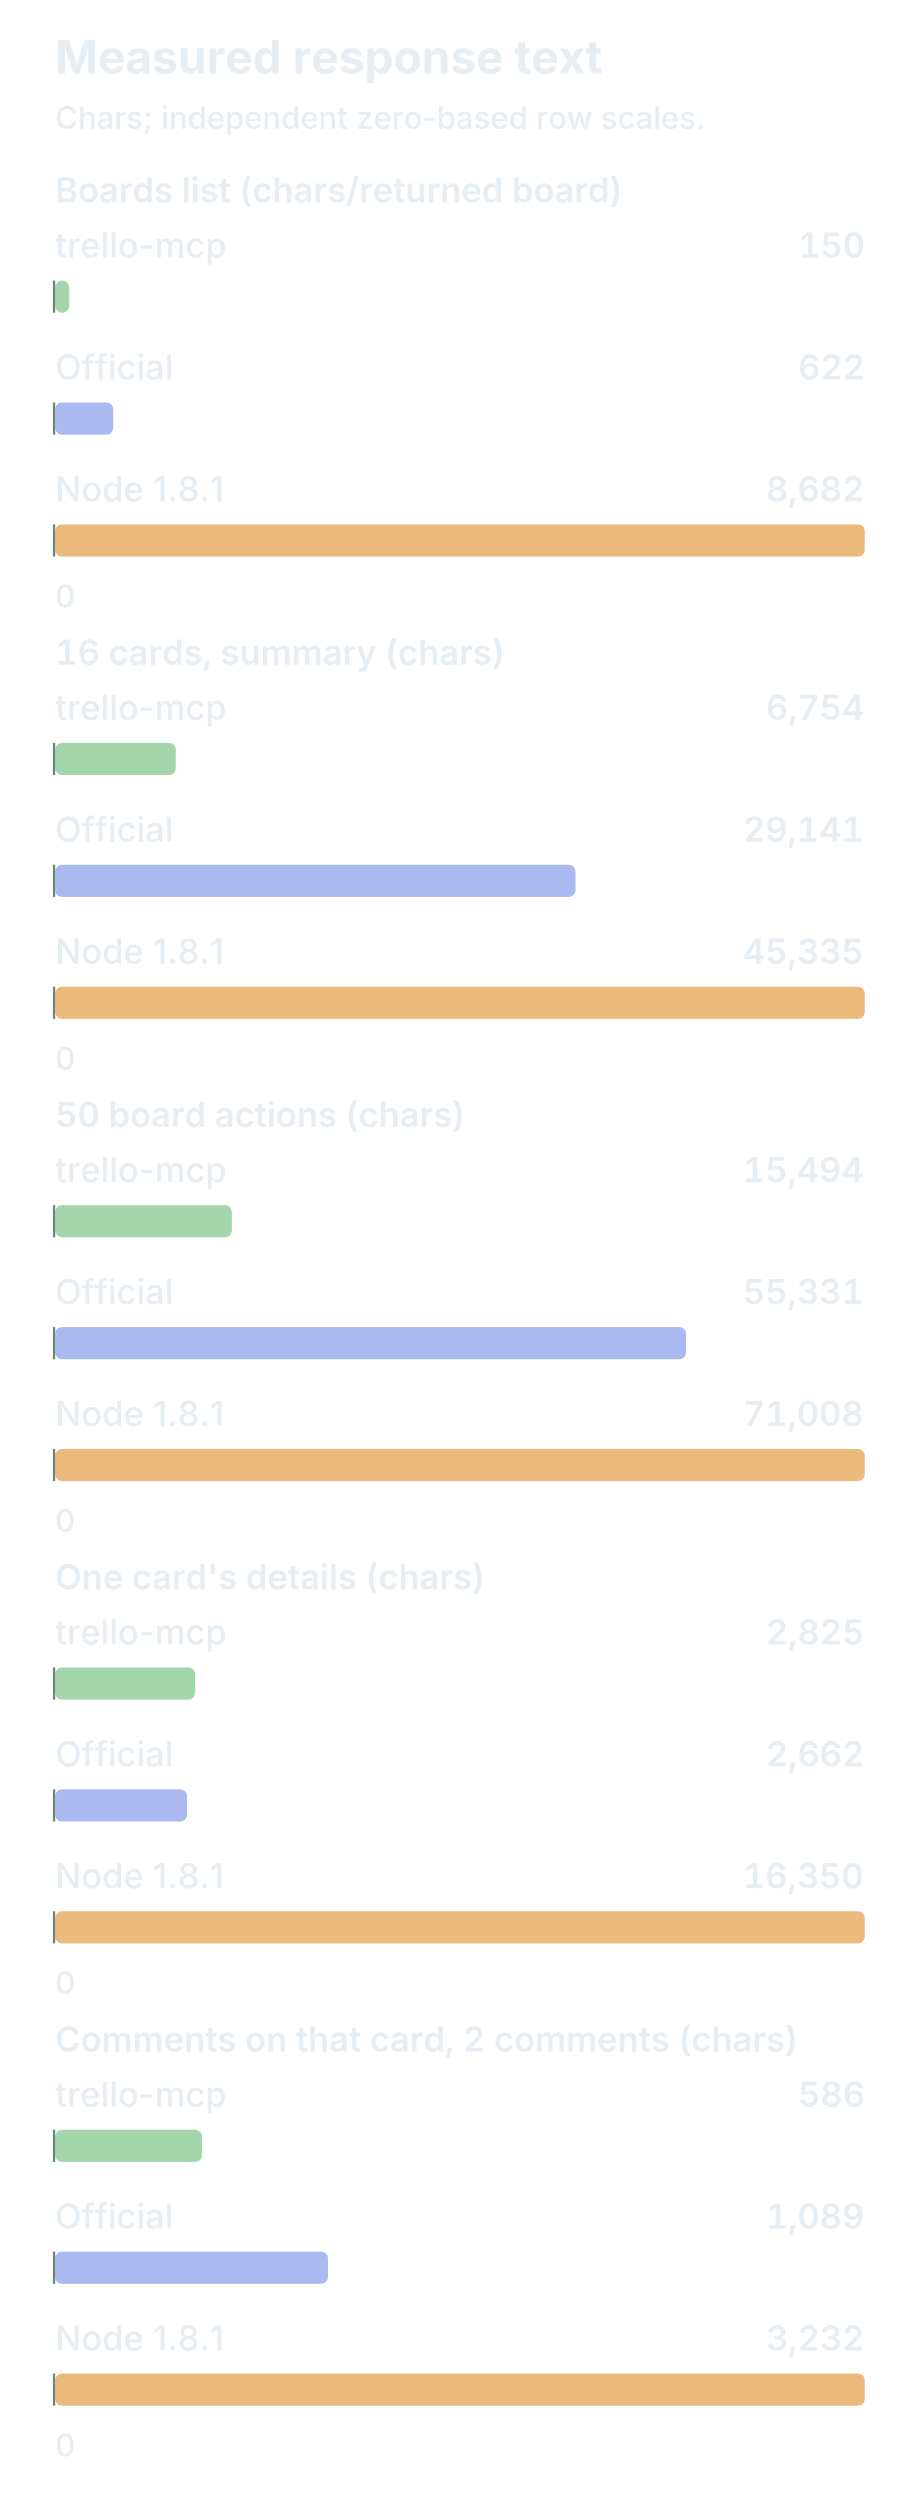
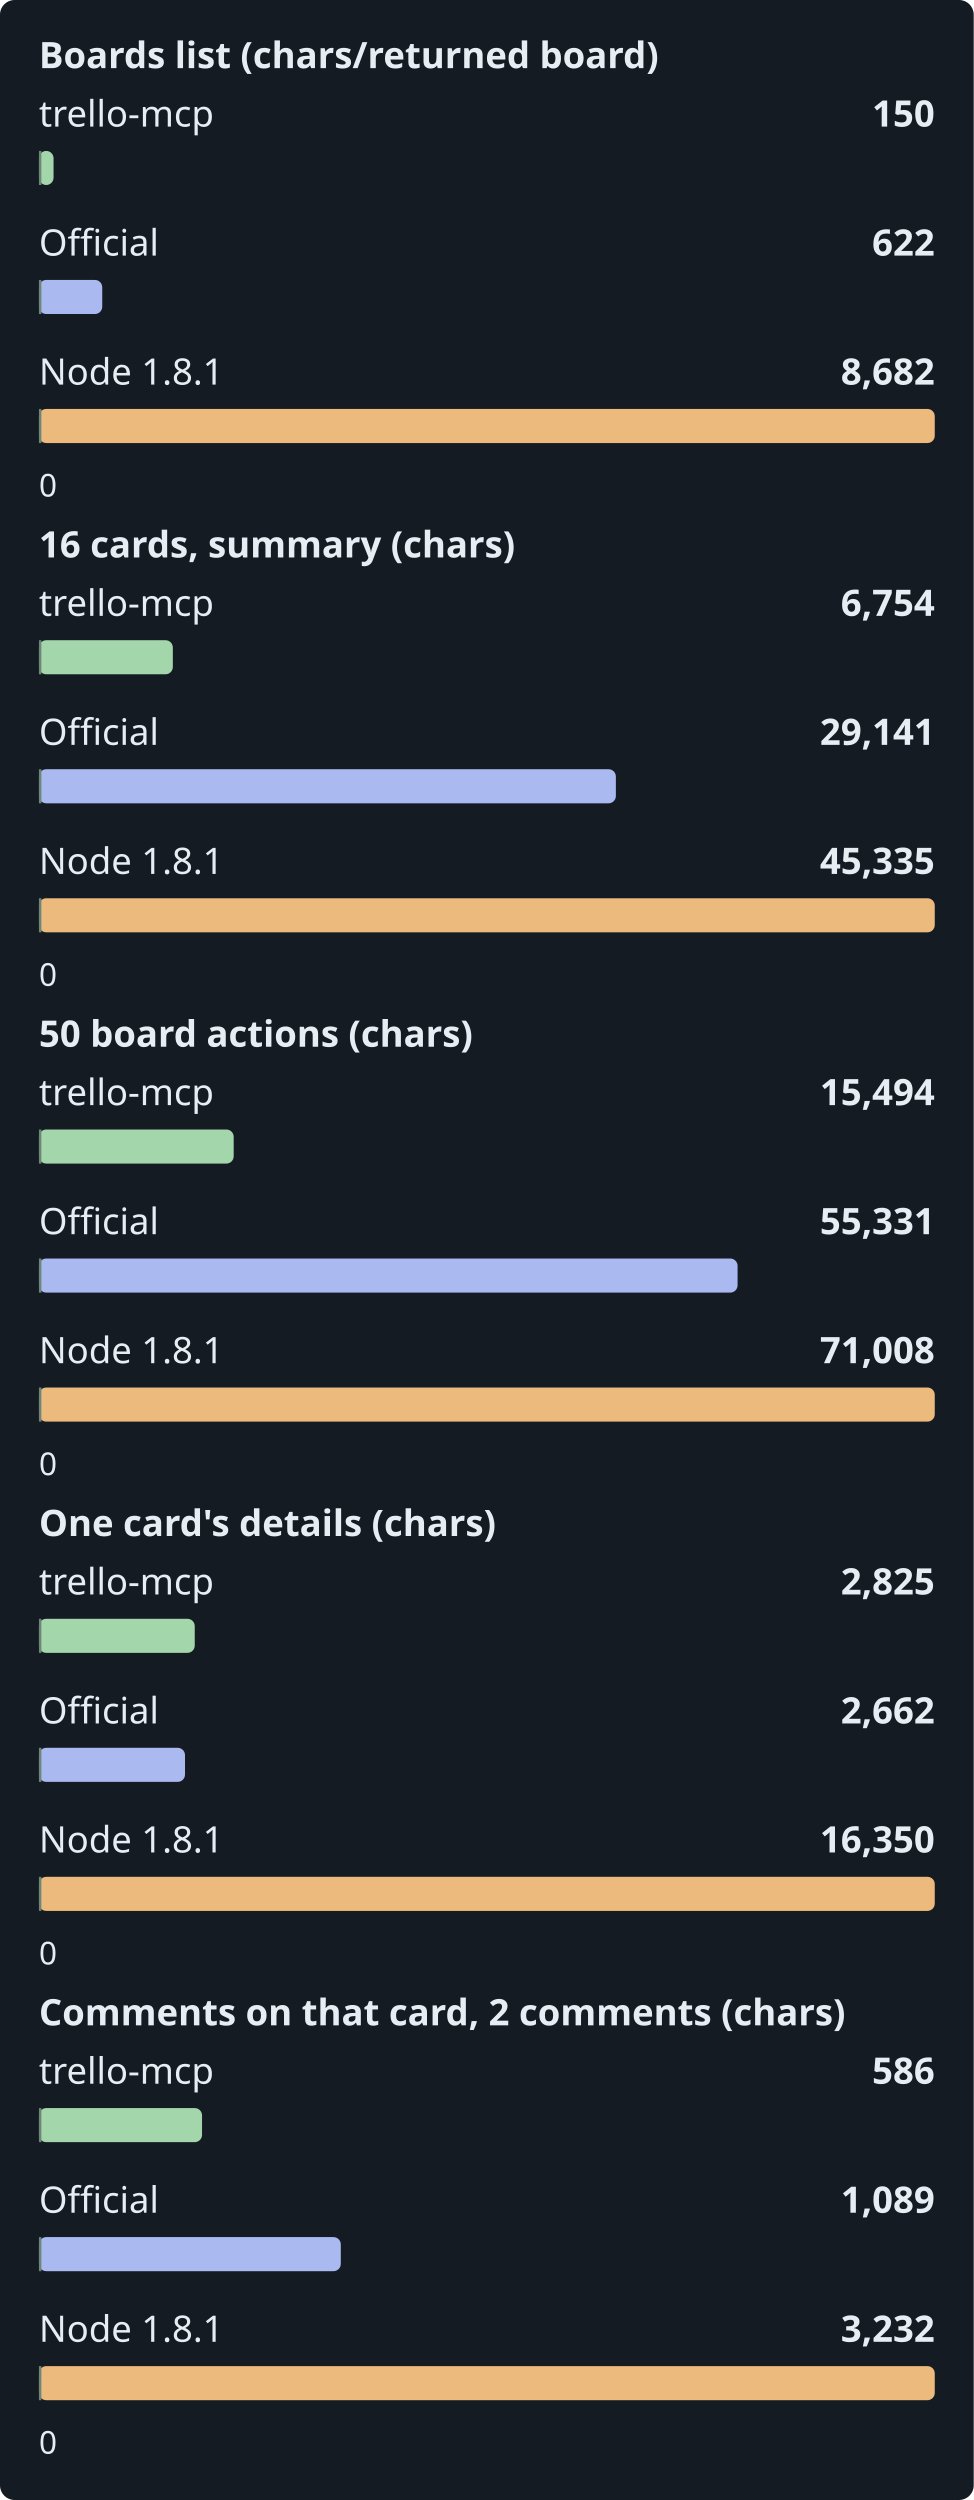
- <svg xmlns="http://www.w3.org/2000/svg" width="400" height="1087" viewBox="0 0 400 1087" role="img" aria-labelledby="title desc">
-   <style>.text,.title,.sub,.group{fill:currentColor}.axis{fill:none;stroke-width:1}svg{color:#e6edf3}.s0{fill:#a4d6ab}.s1{fill:#aab9ef}.s2{fill:#edba7d}.axis{stroke:#6c8778}</style>
-   <defs>
-     <path id="m2d" d="M805 724V533H143V724Z" />
-     <path id="m2e" d="M311-15q-62 0-105 42.5T163 132t43 105 105 43 104.5-43T458 132 415.5 27.5 311 -15Z" />
-     <path id="m30" d="M661-20Q401-20 257 180T113 744q0 362 144.5 564T661 1510t403.5-202T1209 744q0-363-143.5-563.5T661 -20Zm0 195q155 0 238.5 149T983 744q0 272-83.5 422T661 1316 422 1165.5 338 744t84-420T661 175Z" />
-     <path id="m31" d="M685 1490V0H459V1283H449L95 1025v229l326 236Z" />
-     <path id="m38" d="M644-20Q487-20 367.5 34t-187 148T113 397q0 94 39 174T259.5 704.5 414 773v8Q301 808 234 900.5T167 1113q0 114 61.5 203.5T398 1458t246 52q137 0 244.5-52t170-141.5T1121 1113q0-120-68-212.5T876 781v-8q83-15 151.5-68.5t109-133.5T1177 397q0-121-68.5-215T920 34 644 -20Zm0 185q137 0 218.5 68T944 412q0 115-85.5 189.5T644 676q-131 0-216-74T343 412q0-111 81-179t220-68Zm0 692q110 0 182.5 65T899 1092t-71 168-184 63q-115 0-185-63t-70-168 71-170 184-65Z" />
-     <path id="m3b" d="M125-371l88 585H450L285-371ZM336 772q-62 0-105 42.5T188 919t43 105 105 43 104.5-43T483 919 440.5 814.5 336 772Z" />
-     <path id="m43" d="M784-20Q590-20 438.5 72T200 335 113 744q0 239 87.5 410.5t239 263.5T784 1510q157 0 287-59.5t216-172T1398 1008H1169q-28 142-135.5 218T786 1302q-128 0-229-64.5t-159.5-189T339 744q0-181 58.5-305T557 251.5 786 188q140 0 247.5 76.5T1169 483h230q-23-148-106.5-261t-214-177.5T784 -20Z" />
-     <path id="m4e" d="M165 0V1490H428L989 603q35-56 82-139.5T1168 273q-8 108-11.5 206.5T1153 642v848h231V0H1120L617 793q-37 59-70.5 117T473 1040.5 379 1213q7-140 12-250t5-168V0Z" />
-     <path id="m4f" d="M786-20Q593-20 440.5 72t-240 263T113 744q0 239 87.5 410.5t240 263.5T786 1510t344.5-92 239-263.5T1457 744q0-238-87.5-409.5t-239-263T786 -20Zm0 208q127 0 227.5 64t159 188T1231 744q0 181-58.5 305.5t-159 188.5T786 1302q-128 0-229-64T397.5 1049.5 339 744q0-180 58.5-304T557 252t229-64Z" />
-     <path id="m61" d="M461-25Q354-25 268.5 14.5T133 130 83 316q0 95 37 156.5t99 97T357.5 623 513 650q148 17 215 29.5T795 751v6q0 93-54.5 144.5T581 953q-110 0-173-48T322 800L115 854q38 100 109 161t162.5 89T578 1132q67 0 143-16t143-57.5T973 940t42-198V0H802V153H791Q758 87 677.5 31T461 -25Zm49 177q89 0 153 35.5T761.5 280 796 403V546q-16-16-68.5-27.5T617 499t-92-12q-93-13-159.5-50.5T299 313q0-80 59.5-120.5T510 152Z" />
-     <path id="m62" d="M703-22Q601-22 537 12.5T436.5 93 380 175H362V0H148V1490H368V936h12q19 34 54.5 80.5t99.5 81T703 1132q134 0 239.5-68T1109 867t61-311q0-180-60-310T944.5 47 703 -22ZM654 165q96 0 160.5 52T912 358t33 200q0 110-32.5 197.5T815.5 894 654 945q-142 0-216-106.5T364 558q0-175 75-284T654 165Z" />
-     <path id="m63" d="M618-23Q460-23 343 49T161 250.5 96 553q0 174 65 304.5T343 1060t275 72q174 0 300.5-87.5T1086 802L877 752q-23 87-89.5 140.5T619 946q-101 0-167.5-53t-99-142.5T320 553q0-107 32.5-195.5t99-141.5T619 163q104 0 172 55.5T881 365l208-50Q1048 157 921 67T618 -23Z" />
-     <path id="m64" d="M564-22Q428-22 322.5 47t-166 199T96 556q0 182 61 311t166.5 197T564 1132q104 0 168-34.5t99.5-81T886 936h12v554h220V0H904V175H886q-20-36-56.5-82T729 12.5 564 -22Zm48 187q140 0 215 109t75 284q0 174-74 280.5T612 945q-97 0-161.5-51t-97-138.5T321 558q0-111 33-200t98-141 160-52Z" />
-     <path id="m65" d="M630-23Q465-23 345 48T160.5 248 96 551q0 172 63.5 303T339 1058.5 611 1132q127 0 241.5-56.5t186-180T1110 570V492H317q6-162 92-247.5T632 159q92 0 158.5 40T886 317l207-49Q1053 137 931 57T630 -23ZM318 656H892q-12 132-82.5 213T612 950q-132 0-208.5-86.5T318 656Z" />
-     <path id="m66" d="M702 1118V939H452V0H232V939H20v179H232v128q0 104 46.5 174t122 105T565 1560q66 0 113.5-10.5T749 1530l-51-178q-16 4-40 10t-58 6q-79 0-113.5-39T452 1216v-98Z" />
-     <path id="m68" d="M368 662V0H148V1490H366V917q53 111 138 163t200 52q171 0 276-107.5T1085 710V0H864V683q0 121-63 189T628 940q-112 0-186-72.5T368 662Z" />
-     <path id="m69" d="M148 0V1118H368V0ZM259 1289q-57 0-97.5 38T121 1419q0 55 40.5 93t97.5 38 98-38 41-93q0-54-41-92t-98-38Z" />
-     <path id="m6c" d="M368 1490V0H148V1490Z" />
-     <path id="m6d" d="M148 0V1118H357l5-209q43 116 129 172t186 56q109 0 181-62T963 902q42 113 138.5 174t215.5 61q99 0 179-43t127.5-128T1671 754V0H1451V732q0 112-62.5 162T1241 944q-104 0-163.5-64T1018 716V0H801V746q0 90-57.5 144T597 944q-92 0-160.5-63.5T368 695V0Z" />
-     <path id="m6e" d="M368 662V0H148V1118H358l1-215q52 118 139.5 173.5T704 1132q171 0 275.5-107.5T1084 710V0H864V683q0 121-63 189T628 940q-112 0-186-72.5T368 662Z" />
-     <path id="m6f" d="M618-23Q461-23 343.5 49T161 250.5 96 553q0 174 65 304.5T343.5 1060 618 1132q158 0 275.5-72T1076 857.5 1141 553q0-173-65-302.5T893.5 49 618 -23Zm0 186q102 0 168.5 53.5t99 142T918 553q0 107-32.5 196.5t-99 143T618 946q-101 0-167-53.5t-98.5-143T320 553q0-106 32.5-194.5t98.5-142T618 163Z" />
-     <path id="m70" d="M148-418V1118H362V936h18q19 34 54.5 80.5t99.5 81T703 1132q134 0 239.5-68T1109 867t61-311q0-180-60-310T944.5 47 703 -22Q601-22 537 12.5T436.5 93 380 175H368V-418ZM654 165q96 0 160.5 52T912 358t33 200q0 110-32.5 197.5T815.5 894 654 945q-142 0-216-106.5T364 558q0-175 75-284T654 165Z" />
-     <path id="m72" d="M148 0V1118H361V938h12q30 91 107.5 143.5T656 1134q21 0 48.5-2t44.5-4V918q-12 3-46 7.5T634 930q-115 0-190.5-70.5T368 679V0Z" />
-     <path id="m73" d="M549-23Q367-23 247.5 55.5T98 283l207 43q45-171 246-171 107 0 169.5 44.5T783 306q0 106-157 141L438 490Q130 559 130 799q0 100 55.5 175t153 116.5T563 1132q181 0 284-77.5T986 853L789 810q-21 59-73 103.5T565 958q-91 0-152-41T352 813q0-56 40.5-90.5T525 667l180-40q305-69 305-302 0-102-58.5-180.5T789 21.5 549 -23Z" />
-     <path id="m74" d="M626 1118V939H403V302q0-67 28.5-98.5T525 172q18 0 45.5 4t47.5 8L657 8Q622-4 581.5-9.5T503 -15Q351-15 267 63.5T183 284V939H20v179H183v266H403V1118Z" />
-     <path id="m77" d="M393 0 57 1118H289L412 655q23-90 49.5-197.5T514 219q26 126 52 234t51 202l123 463H960l122-463q23-91 49-198.5T1183 221q25 127 51 234t50 200l123 463h234L1304 0H1083L945 481q-25 88-49 186.5T849 867q-24-101-48-200.5T752 481L614 0Z" />
-     <path id="m7a" d="M124 0V150L726 916v10H143v192h858V956L422 202V192h599V0Z" />
-     <path id="s27" d="M232 887l-27 603H462L435 887Z" />
-     <path id="s28" d="M186 607q0 164 33 343t91 344 134 287H687q-74-156-127-324.5T478.5 922 450 607q0-132 24.5-265.5t77-285T687 -279H444Q316-67 251 158.5T186 607Z" />
-     <path id="s29" d="M77-279Q161-92 213.5 60T290 345t24 262q0 149-28.5 315t-82 334.5T77 1581H320q76-121 134-286t91-344.5T578 607q0-225-66-450.5T320 -279Z" />
-     <path id="s2c" d="M74-383l88 603H430L256-383Z" />
-     <path id="s2f" d="M742 1560 262-224H34L514 1560Z" />
-     <path id="s30" d="M663-20Q391-20 250 180.5T109 744q0 362 141.5 564T663 1510q270 0 411.5-202T1216 744q0-363-141-563.5T663 -20Zm0 224q144 0 217.5 137T954 744q0 268-73.5 405.5T663 1287q-145 0-218.5-137.5T371 744q0-266 73.5-403T663 204Z" />
-     <path id="s31" d="M193 0V218H588V1252H578L230 1002v254l327 234H853V218h318V0Z" />
-     <path id="s32" d="M158 0V192L675 701Q784 812 841 891t57 174q0 105-70.5 166T651 1292q-112 0-179-66.5T405 1044H150q0 141 64.5 246T393 1452.5 654 1510q149 0 262-56t176-153.5 63-222.5q0-82-31.5-162T1012 737 787 498L528 234V223h649V0Z" />
-     <path id="s33" d="M657-20Q500-20 378.5 33.5T187 183 113 404H382q6-92 84-146t191-54q120 0 197 62t77 161q0 102-79.5 166.5T630 658H498V864H630q116 0 189 60t73 158q0 95-63.5 152.5T660 1292q-103 0-179.5-54T401 1089H144q2 124 71.5 219t186 148.5T662 1510q149 0 259-56t170.5-149.5T1152 1098q0-126-74-211T883 775V763q156-22 239.5-116T1206 413q0-125-71-223T940 36 657 -20Z" />
-     <path id="s34" d="M84 277V490L717 1490h332V497h192V277H1049V0H793V277ZM798 497v689H786L357 509V497Z" />
-     <path id="s35" d="M648-20Q502-20 387.5 35T206 185.5 135 404H395q5-92 78-149.5T648 197q119 0 196.5 80T922 483q0 127-79.5 209.5T640 775q-68 0-132.5-25.5T405 683L163 722l78 768h862V1266H462L420 870h8q42 49 117.5 80.5T711 982q135 0 241.5-63.5t167.5-175T1181 489q0-148-68-263T925 45.5 648 -20Z" />
-     <path id="s36" d="M678-20Q571-20 470 16.5T287.5 136 158 358 110 702q0 255 71.5 435.5T384 1414t310 96q139 0 247-55t175.5-150 83.5-216H938q-21 85-84 137.5T694 1279q-156 0-240-135T370 772h11q54 97 152.5 151.5T752 978q131 0 235.5-62.5T1153 743t61-251q0-147-67-262.5T959.5 47 678 -20Zm-1 217q79 0 142 38.5t99.5 104T955 487q0 80-35.5 145t-98 103T680 773 537.5 733.5 437 628.5 400 486q0-79 36-144.5t98.5-105T677 197Z" />
-     <path id="s37" d="M257 0 891 1256v10H155v224H1169V1260L535 0Z" />
-     <path id="s38" d="M662-20Q500-20 375.5 34t-195 149T110 399q0 93 41 172T262.5 703 421 771v9Q306 806 235 898t-71 213q0 115 64.5 205t177 142T662 1510q143 0 255.5-52T1095 1316t65-205q0-121-71.5-213T904 780v-9q86-15 156.5-68T1173 571t42-172q0-121-71-216T948 34 662 -20Zm0 206q126 0 201.5 64T939 418q0 107-79 176T662 663q-121 0-199.5-69T384 418q0-104 75.5-168T662 186Zm0 679q103 0 170 61t67 159q0 97-66 156t-171 59q-106 0-171.5-59T425 1085t66.5-158.5T662 865Z" />
-     <path id="s39" d="M632-21Q492-21 383 34T207 185 124 403H388q20-86 83-139.5T632 210q155 0 239 135.5T955 719H945q-54-95-152.5-150.5T573 513q-131 0-235.5 62.5T171.5 748 110 998q0 147 67.5 264t189 184T649 1511q105-1 206-37.5T1037 1354t129-221.5T1214 789q0-256-71.5-437T940.5 75 632 -21Zm12 739q80 0 143.5 39.5T888.5 863 926 1007q0 76-36 141.5t-99 105T648 1293q-79 0-142-38.5t-99.5-104T370 1004t35.5-145.5T503 756t141-38Z" />
-     <path id="s42" d="M150 0V1490H720q161 0 267.5-50.5t160-138T1201 1103q0-136-75.5-214T941 786V771q79-4 152-48t119.5-124T1259 406q0-116-56-208T1034.5 53 751 0ZM417 223H709q148 0 213.5 57T988 426q0 100-73 168T718 662H417Zm0 632H686q106 0 177 57.5T934 1069q0 87-61 143t-181 56H417Z" />
-     <path id="s43" d="M785-20Q589-20 435 71T192 333 103 744q0 241 89.5 412.5T436 1419t349 91q163 0 296.5-61T1302 1272.5 1413 994H1144q-25 132-123 204.5T789 1271q-183 0-300.5-136.5T371 744q0-257 118-391T788 219q134 0 232.5 72.5T1144 496h270q-21-143-103-260T1095 49.5 785 -20Z" />
-     <path id="s4f" d="M788-20Q592-20 437.5 71T193 333 103 744q0 241 90 412.5T437.5 1419 788 1510q195 0 349.5-91t244-262.5T1471 744t-89.5-411.5T1137.5 71 788 -20Zm0 239q182 0 298 135t116 390q0 256-116 391.5T788 1271q-183 0-300-135.5T371 744q0-254 117-389.5T788 219Z" />
-     <path id="s61" d="M450-23Q344-23 259 15.5T125 129 76 314q0 126 61.5 195.5t159 101T502 653q146 16 211 29.5T778 754v5q0 82-50 127.5T583 932q-98 0-156-43t-78-98L108 840q49 148 177.5 220T582 1132q79 0 159.5-18.5t147.5-62 108-118T1038 747V0H789V154H779Q742 82 661 29.5T450 -23Zm67 193q120 0 191.5 69T780 401V533q-18-14-64-24.5t-97.5-18T533 478q-88-12-146.5-48T328 317q0-72 53-109.5T517 170Z" />
-     <path id="s62" d="M728-20q-96 0-159.5 32.5T467 91t-58 86H392V0H138V1490H398V933h11q19 39 56 85.5t101 80T729 1132q129 0 233.5-66t166-194.5T1190 557q0-184-60.5-313T965 47.5 728 -20ZM658 194q130 0 197.5 103.5T923 558q0 156-66.5 258T658 918q-129 0-197-98.5T393 558t69-263.5T658 194Z" />
-     <path id="s63" d="M623-23Q460-23 340 49.5t-185.5 202T89 553q0 174 65.5 304.5T340 1060t283 72q187 0 316.5-93.5T1105 781L862 730q-21 87-82 139T625 921q-136 0-203.5-105T354 554q0-103 30-186t90-131.5T625 188q96 0 157.5 54.5T865 387l243-51Q1072 169 942 73T623 -23Z" />
-     <path id="s64" d="M550-20Q418-20 313.5 47.5T149 244 89 557q0 186 61 314.5T315.5 1066 549 1132q100 0 163.5-33.5t100.5-80T870 933h11v557h260V0H886V177H870q-21-40-59-86T709.5 12.5 550 -20Zm71 214q127 0 196 100.5T886 558 817.5 819.5 621 918q-132 0-199-102T355 558q0-157 67.5-260.5T621 194Z" />
-     <path id="s65" d="M632-23Q463-23 341.5 48t-187 200T89 552q0 172 64.5 302.5t183 204T615 1132q136 0 252.5-59.5t187.5-184T1126 568V486H348q5-149 83.5-227T635 181q86 0 147.5 37T870 326l239-49Q1069 142 943.5 59.5T632 -23ZM349 663H873q-12 120-76.5 192.5T616 928q-119 0-188.5-76.5T349 663Z" />
-     <path id="s68" d="M398 655V0H138V1490H394V911q102 221 339 221 173 0 278-110t105-311V0H855V671q0 112-58 176T637 911q-104 0-171.5-67T398 655Z" />
-     <path id="s69" d="M138 0V1118H398V0ZM268 1276q-62 0-106.5 41.5T117 1419q0 59 44.5 100.5T268 1561q63 0 107.5-41.5T420 1419q0-60-44.5-101.5T268 1276Z" />
-     <path id="s6c" d="M398 1490V0H138V1490Z" />
-     <path id="s6d" d="M138 0V1118H382l8-213q44 119 130.5 175T707 1136q214 0 287-243 45 121 142 182t215 61q151 0 253-98t102-284V0H1446V714q0 104-57 152t-137 48q-95 0-149-59t-54-153V0H795V726q0 85-53 136.5T606 914q-86 0-147-58.5T398 685V0Z" />
-     <path id="s6e" d="M398 655V0H138V1118H384l3-223q100 237 346 237 173 0 277.5-110T1115 711V0H855V671q0 112-58 176T637 911q-104 0-171.5-67T398 655Z" />
-     <path id="s6f" d="M623-23Q460-23 340 49.5t-185.5 202T89 553q0 174 65.5 304.5T340 1060t283 72 283-72 186-202.5T1158 553q0-172-66-301.5T906 49.5 623 -23Zm0 211q91 0 151 49t90 132 30 185q0 103-30 186T774 872 623 921q-90 0-150-49T383.5 740 354 554q0-102 29.5-185T473 237t150-49Z" />
-     <path id="s72" d="M138 0V1118H390V931h12q30 97 105 149.5T678 1133q50 0 95-7V887q-16 4-52 8.5T650 900q-109 0-180.5-67.5T398 658V0Z" />
-     <path id="s73" d="M561-23Q368-23 242.5 59.5T88 294l243 46q44-164 235-164 96 0 152.5 38.5T775 310q0 95-151 128L433 479Q119 547 119 792q0 104 57 180t158.5 118T570 1132q190 0 300.5-79T1015 844L783 798q-20 58-70 99T573 938q-82 0-138-36.5T379 808q0-49 36.5-80.5T538 677l190-40q313-67 313-302 0-106-61-186.5T810.5 22.5 561 -23Z" />
-     <path id="s74" d="M655 1118V914H439V315q0-61 25.5-89.5T550 197q18 0 47 4.5t48 8.5L686 9Q643-4 598-9.5T512 -15Q351-15 265 65T179 293V914H20v204H179v266H439V1118Z" />
-     <path id="s75" d="M521-14Q348-14 243 96T138 407v711H398V447q0-112 58.5-176T617 207q104 0 171 67t67 189v655h261V0H869l-2 224Q767-14 521-14Z" />
-     <path id="s79" d="M127-399l61 203 31-8q88-24 147 4.5T445 -75L461-4 39 1118H317L521 510q24-73 42-145.5T597 219q19 74 38.5 146.5T680 510l211 608h275L686-144Q635-278 544-352t-243-74q-55 0-101.5 8T127 -399Z" />
-     <path id="b4d" d="M135 0V1490H603L845 806q15-47 34-123t39.5-163.5T956 351q17 80 37 167.5T1032 682t34 124l238 684h470V0H1467V703q0 56 2.5 143t5 187 3.5 194q-25-100-52.5-201T1373 840.5 1330 703L1083 0H826L575 703q-17 51-41.5 133T481 1016.5 427 1215q2-90 4.5-187.5t4.5-183T438 703V0Z" />
-     <path id="b61" d="M440-22Q280-22 174 62.5T68 313q0 125 60 196T284 613t206 43q144 14 207.5 29.5T761 756v5q0 71-45.5 110T586 910q-87 0-140-37.5T375 781L100 827q43 145 171.5 225T587 1132q120 0 228.5-38t177-121.5T1061 753V0H777V155H767Q726 77 645 27.5T440 -22Zm85 211q105 0 171.5 61T763 400V521q-18-13-58.5-22.5t-85.5-17T541 470q-83-12-134-47T356 321q0-65 47.5-98.5T525 189Z" />
-     <path id="b64" d="M537-19Q408-19 305 47.5t-163.5 195T81 557q0 191 62 319t165 192 227 64q95 0 158-32t101.5-79T853 930h10v560h300V0H868V179H853q-21-45-60-90.5T691 12 537 -19Zm92 241q114 0 177 92t63 244-62.5 243T629 892q-118 0-179-93.5T389 558q0-148 61.5-242T629 222Z" />
-     <path id="b65" d="M633-22Q462-22 338 48T147.5 247 81 553q0 173 66.5 303t187 203T618 1132q146 0 265-62t189.5-188T1143 565V481H378q5-137 76-207t184-70q79 0 135.5 33.5T854 336l272-51Q1085 146 956.5 62T633 -22ZM380 669H854q-11 109-70 173T621 906q-108 0-170-66.5T380 669Z" />
-     <path id="b6e" d="M428 647V0H128V1118H411l4-231q47 117 133 181t215 64q174 0 279-112t105-309V0H847V659q0 104-53.5 163T645 881q-96 0-156.5-61.5T428 647Z" />
-     <path id="b6f" d="M628-22Q460-22 337 50.5t-189.5 202T81 554q0 173 66.5 303T337 1059.5 628 1132t291-72.5T1108.5 857 1175 554q0-172-66.5-301.5T919 50.5 628 -22Zm0 236q120 0 181 97t61 244q0 148-61 244.5T628 896 447.5 799.5 387 555q0-147 60.5-244T628 214Z" />
-     <path id="b70" d="M128-418V1118H423V930h14q20 44 58.5 91t102 79T756 1132q124 0 227-64t164.5-192T1209 557q0-186-60-314.5T986 47.5 754 -19q-91 0-154 31T497.5 88.5 437 179h-9V-418ZM662 222q117 0 178.5 94T902 558q0 147-61 240.5T662 892q-116 0-178.5-91T421 558t63-244 178-92Z" />
-     <path id="b72" d="M128 0V1118H418V923h12q31 103 103.5 156.5T700 1133q51 0 97-10V855q-20 6-58.5 10.5T667 870q-104 0-171.5-65T428 636V0Z" />
-     <path id="b73" d="M572-22Q370-22 238.5 64T78 306l279 48q43-156 224-156 86 0 135.5 32.5T766 313q0 85-144 115L429 468Q107 534 107 785q0 161 129 254t341 93q199 0 317-81t149-217L777 787q-18 57-66 93.5T581 917q-74 0-124-31.5T407 804q0-42 32.5-71.5T551 687l201-40q320-65 320-302 0-110-64-192.5T831 24 572 -22Z" />
-     <path id="b74" d="M683 1118V889H474V327q0-104 102-104 17 0 47.5 4.5T671 236L714 11Q664-4 614.5-10T520 -16Q352-16 263 65.5T174 301V889H20v229H174v266H474V1118Z" />
-     <path id="b75" d="M513-14Q339-14 233.5 98T128 407v711H428V459q0-104 54-163t148-59q96 0 156.5 61.5T847 471v647h301V0H864l-4 232Q813 113 726.5 49.5T513 -14Z" />
-     <path id="b78" d="M42 0 402 574 64 1118H388L489 942q30-56 56.5-110.5T597 724q25 53 51.5 108T707 942l105 176h318L785 570 1146 0H824L700 211q-31 54-58 108T590 425q-24-52-49.5-106T484 211L360 0Z" />
-     <g id="n0">
-       <use href="#m74" />
-       <use href="#m72" x="697" />
-       <use href="#m65" x="1489" />
-       <use href="#m6c" x="2692" />
-       <use href="#m6c" x="3208" />
-       <use href="#m6f" x="3724" />
-       <use href="#m2d" x="4961" />
-       <use href="#m6d" x="5908" />
-       <use href="#m63" x="7727" />
-       <use href="#m70" x="8909" />
-     </g>
-     <g id="n1">
-       <use href="#m4f" />
-       <use href="#m66" x="1570" />
-       <use href="#m66" x="2347" />
-       <use href="#m69" x="3124" />
-       <use href="#m63" x="3640" />
-       <use href="#m69" x="4822" />
-       <use href="#m61" x="5338" />
-       <use href="#m6c" x="6501" />
-     </g>
-     <g id="n2">
-       <use href="#m4e" />
-       <use href="#m6f" x="1549" />
-       <use href="#m64" x="2786" />
-       <use href="#m65" x="4052" />
-       <use href="#m31" x="5801" />
-       <use href="#m2e" x="6651" />
-       <use href="#m38" x="7272" />
-       <use href="#m2e" x="8561" />
-       <use href="#m31" x="9182" />
-     </g>
-   </defs>
-   <g class="title" transform="translate(24 32)scale(.009765625 -.009765625)">
-     <use href="#b4d" />
-     <use href="#b65" x="1908" />
-     <use href="#b61" x="3128" />
-     <use href="#b73" x="4317" />
-     <use href="#b75" x="5464" />
-     <use href="#b72" x="6739" />
-     <use href="#b65" x="7573" />
-     <use href="#b64" x="8793" />
-     <use href="#b72" x="10569" />
-     <use href="#b65" x="11403" />
-     <use href="#b73" x="12623" />
-     <use href="#b70" x="13770" />
-     <use href="#b6f" x="15061" />
-     <use href="#b6e" x="16317" />
-     <use href="#b73" x="17592" />
-     <use href="#b65" x="18739" />
-     <use href="#b74" x="20444" />
-     <use href="#b65" x="21194" />
-     <use href="#b78" x="22414" />
-     <use href="#b74" x="23602" />
-   </g>
-   <g class="sub" transform="translate(24 56)scale(.006591797 -.006591797)">
-     <use href="#m43" />
-     <use href="#m68" x="1502" />
-     <use href="#m61" x="2734" />
-     <use href="#m72" x="3897" />
-     <use href="#m73" x="4689" />
-     <use href="#m3b" x="5792" />
-     <use href="#m69" x="6984" />
-     <use href="#m6e" x="7500" />
-     <use href="#m64" x="8732" />
-     <use href="#m65" x="9998" />
-     <use href="#m70" x="11201" />
-     <use href="#m65" x="12467" />
-     <use href="#m6e" x="13670" />
-     <use href="#m64" x="14902" />
-     <use href="#m65" x="16168" />
-     <use href="#m6e" x="17371" />
-     <use href="#m74" x="18603" />
-     <use href="#m7a" x="19846" />
-     <use href="#m65" x="20991" />
-     <use href="#m72" x="22194" />
-     <use href="#m6f" x="22986" />
-     <use href="#m2d" x="24223" />
-     <use href="#m62" x="25170" />
-     <use href="#m61" x="26436" />
-     <use href="#m73" x="27599" />
-     <use href="#m65" x="28702" />
-     <use href="#m64" x="29905" />
-     <use href="#m72" x="31717" />
-     <use href="#m6f" x="32509" />
-     <use href="#m77" x="33746" />
-     <use href="#m73" x="35990" />
-     <use href="#m63" x="37093" />
-     <use href="#m61" x="38275" />
-     <use href="#m6c" x="39438" />
-     <use href="#m65" x="39954" />
-     <use href="#m73" x="41157" />
-     <use href="#m2e" x="42260" />
-   </g>
-   <g class="group" transform="translate(24 88)scale(.007324219 -.007324219)">
-     <use href="#s42" />
-     <use href="#s6f" x="1350" />
-     <use href="#s61" x="2597" />
-     <use href="#s72" x="3773" />
-     <use href="#s64" x="4586" />
-     <use href="#s73" x="5864" />
-     <use href="#s6c" x="7505" />
-     <use href="#s69" x="8041" />
-     <use href="#s73" x="8577" />
-     <use href="#s74" x="9702" />
-     <use href="#s28" x="10941" />
-     <use href="#s63" x="11705" />
-     <use href="#s68" x="12898" />
-     <use href="#s61" x="14152" />
-     <use href="#s72" x="15328" />
-     <use href="#s73" x="16141" />
-     <use href="#s2f" x="17266" />
-     <use href="#s72" x="18042" />
-     <use href="#s65" x="18855" />
-     <use href="#s74" x="20066" />
-     <use href="#s75" x="20789" />
-     <use href="#s72" x="22043" />
-     <use href="#s6e" x="22856" />
-     <use href="#s65" x="24109" />
-     <use href="#s64" x="25320" />
-     <use href="#s62" x="27114" />
-     <use href="#s6f" x="28392" />
-     <use href="#s61" x="29639" />
-     <use href="#s72" x="30815" />
-     <use href="#s64" x="31628" />
-     <use href="#s29" x="32906" />
-   </g>
-   <g class="text" transform="translate(24 112)scale(.007324219 -.007324219)">
-     <use href="#n0" />
-   </g>
-   <g class="text" transform="translate(347 112)scale(.007324219 -.007324219)">
-     <use href="#s31" />
-     <use href="#s35" x="1325" />
-     <use href="#s30" x="2650" />
-   </g>
-   <rect class="s0" x="24" y="122" width="6.082" height="14" rx="3" />
-   <g class="text" transform="translate(24 165)scale(.007324219 -.007324219)">
-     <use href="#n1" />
-   </g>
-   <g class="text" transform="translate(347 165)scale(.007324219 -.007324219)">
-     <use href="#s36" />
-     <use href="#s32" x="1325" />
-     <use href="#s32" x="2650" />
-   </g>
-   <rect class="s1" x="24" y="175" width="25.218" height="14" rx="3" />
-   <g class="text" transform="translate(24 218)scale(.007324219 -.007324219)">
-     <use href="#n2" />
-   </g>
-   <g class="text" transform="translate(333 218)scale(.007324219 -.007324219)">
-     <use href="#s38" />
-     <use href="#s2c" x="1325" />
-     <use href="#s36" x="1875" />
-     <use href="#s38" x="3200" />
-     <use href="#s32" x="4525" />
-   </g>
-   <rect class="s2" x="24" y="228" width="352.000" height="14" rx="3" />
-   <path class="axis" d="M23.5 122v14M23.5 175v14M23.5 228v14" />
-   <g class="sub" transform="translate(24 264)scale(.006591797 -.006591797)">
-     <use href="#m30" />
-   </g>
-   <g class="group" transform="translate(24 289)scale(.007324219 -.007324219)">
-     <use href="#s31" />
-     <use href="#s36" x="1325" />
-     <use href="#s63" x="3166" />
-     <use href="#s61" x="4359" />
-     <use href="#s72" x="5535" />
-     <use href="#s64" x="6348" />
-     <use href="#s73" x="7626" />
-     <use href="#s2c" x="8751" />
-     <use href="#s73" x="9817" />
-     <use href="#s75" x="10942" />
-     <use href="#s6d" x="12196" />
-     <use href="#s6d" x="14040" />
-     <use href="#s61" x="15884" />
-     <use href="#s72" x="17060" />
-     <use href="#s79" x="17873" />
-     <use href="#s28" x="19594" />
-     <use href="#s63" x="20358" />
-     <use href="#s68" x="21551" />
-     <use href="#s61" x="22805" />
-     <use href="#s72" x="23981" />
-     <use href="#s73" x="24794" />
-     <use href="#s29" x="25919" />
-   </g>
-   <g class="text" transform="translate(24 313)scale(.007324219 -.007324219)">
-     <use href="#n0" />
-   </g>
-   <g class="text" transform="translate(333 313)scale(.007324219 -.007324219)">
-     <use href="#s36" />
-     <use href="#s2c" x="1325" />
-     <use href="#s37" x="1875" />
-     <use href="#s35" x="3200" />
-     <use href="#s34" x="4525" />
-   </g>
-   <rect class="s0" x="24" y="323" width="52.441" height="14" rx="3" />
-   <g class="text" transform="translate(24 366)scale(.007324219 -.007324219)">
-     <use href="#n1" />
-   </g>
-   <g class="text" transform="translate(323 366)scale(.007324219 -.007324219)">
-     <use href="#s32" />
-     <use href="#s39" x="1325" />
-     <use href="#s2c" x="2650" />
-     <use href="#s31" x="3200" />
-     <use href="#s34" x="4525" />
-     <use href="#s31" x="5850" />
-   </g>
-   <rect class="s1" x="24" y="376" width="226.263" height="14" rx="3" />
-   <g class="text" transform="translate(24 419)scale(.007324219 -.007324219)">
-     <use href="#n2" />
-   </g>
-   <g class="text" transform="translate(323 419)scale(.007324219 -.007324219)">
-     <use href="#s34" />
-     <use href="#s35" x="1325" />
-     <use href="#s2c" x="2650" />
-     <use href="#s33" x="3200" />
-     <use href="#s33" x="4525" />
-     <use href="#s35" x="5850" />
-   </g>
-   <rect class="s2" x="24" y="429" width="352.000" height="14" rx="3" />
-   <path class="axis" d="M23.5 323v14M23.5 376v14M23.5 429v14" />
-   <g class="sub" transform="translate(24 465)scale(.006591797 -.006591797)">
-     <use href="#m30" />
-   </g>
-   <g class="group" transform="translate(24 490)scale(.007324219 -.007324219)">
-     <use href="#s35" />
-     <use href="#s30" x="1325" />
-     <use href="#s62" x="3166" />
-     <use href="#s6f" x="4444" />
-     <use href="#s61" x="5691" />
-     <use href="#s72" x="6867" />
-     <use href="#s64" x="7680" />
-     <use href="#s61" x="9474" />
-     <use href="#s63" x="10650" />
-     <use href="#s74" x="11843" />
-     <use href="#s69" x="12566" />
-     <use href="#s6f" x="13102" />
-     <use href="#s6e" x="14349" />
-     <use href="#s73" x="15602" />
-     <use href="#s28" x="17243" />
-     <use href="#s63" x="18007" />
-     <use href="#s68" x="19200" />
-     <use href="#s61" x="20454" />
-     <use href="#s72" x="21630" />
-     <use href="#s73" x="22443" />
-     <use href="#s29" x="23568" />
-   </g>
-   <g class="text" transform="translate(24 514)scale(.007324219 -.007324219)">
-     <use href="#n0" />
-   </g>
-   <g class="text" transform="translate(323 514)scale(.007324219 -.007324219)">
-     <use href="#s31" />
-     <use href="#s35" x="1325" />
-     <use href="#s2c" x="2650" />
-     <use href="#s34" x="3200" />
-     <use href="#s39" x="4525" />
-     <use href="#s34" x="5850" />
-   </g>
-   <rect class="s0" x="24" y="524" width="76.807" height="14" rx="3" />
-   <g class="text" transform="translate(24 567)scale(.007324219 -.007324219)">
-     <use href="#n1" />
-   </g>
-   <g class="text" transform="translate(323 567)scale(.007324219 -.007324219)">
-     <use href="#s35" />
-     <use href="#s35" x="1325" />
-     <use href="#s2c" x="2650" />
-     <use href="#s33" x="3200" />
-     <use href="#s33" x="4525" />
-     <use href="#s31" x="5850" />
-   </g>
-   <rect class="s1" x="24" y="577" width="274.286" height="14" rx="3" />
-   <g class="text" transform="translate(24 620)scale(.007324219 -.007324219)">
-     <use href="#n2" />
-   </g>
-   <g class="text" transform="translate(323 620)scale(.007324219 -.007324219)">
-     <use href="#s37" />
-     <use href="#s31" x="1325" />
-     <use href="#s2c" x="2650" />
-     <use href="#s30" x="3200" />
-     <use href="#s30" x="4525" />
-     <use href="#s38" x="5850" />
-   </g>
-   <rect class="s2" x="24" y="630" width="352.000" height="14" rx="3" />
-   <path class="axis" d="M23.5 524v14M23.5 577v14M23.5 630v14" />
-   <g class="sub" transform="translate(24 666)scale(.006591797 -.006591797)">
-     <use href="#m30" />
-   </g>
-   <g class="group" transform="translate(24 691)scale(.007324219 -.007324219)">
-     <use href="#s4f" />
-     <use href="#s6e" x="1574" />
-     <use href="#s65" x="2827" />
-     <use href="#s63" x="4554" />
-     <use href="#s61" x="5747" />
-     <use href="#s72" x="6923" />
-     <use href="#s64" x="7736" />
-     <use href="#s27" x="9014" />
-     <use href="#s73" x="9681" />
-     <use href="#s64" x="11322" />
-     <use href="#s65" x="12600" />
-     <use href="#s74" x="13811" />
-     <use href="#s61" x="14534" />
-     <use href="#s69" x="15710" />
-     <use href="#s6c" x="16246" />
-     <use href="#s73" x="16782" />
-     <use href="#s28" x="18423" />
-     <use href="#s63" x="19187" />
-     <use href="#s68" x="20380" />
-     <use href="#s61" x="21634" />
-     <use href="#s72" x="22810" />
-     <use href="#s73" x="23623" />
-     <use href="#s29" x="24748" />
-   </g>
-   <g class="text" transform="translate(24 715)scale(.007324219 -.007324219)">
-     <use href="#n0" />
-   </g>
-   <g class="text" transform="translate(333 715)scale(.007324219 -.007324219)">
-     <use href="#s32" />
-     <use href="#s2c" x="1325" />
-     <use href="#s38" x="1875" />
-     <use href="#s32" x="3200" />
-     <use href="#s35" x="4525" />
-   </g>
-   <rect class="s0" x="24" y="725" width="60.820" height="14" rx="3" />
-   <g class="text" transform="translate(24 768)scale(.007324219 -.007324219)">
-     <use href="#n1" />
-   </g>
-   <g class="text" transform="translate(333 768)scale(.007324219 -.007324219)">
-     <use href="#s32" />
-     <use href="#s2c" x="1325" />
-     <use href="#s36" x="1875" />
-     <use href="#s36" x="3200" />
-     <use href="#s32" x="4525" />
-   </g>
-   <rect class="s1" x="24" y="778" width="57.310" height="14" rx="3" />
-   <g class="text" transform="translate(24 821)scale(.007324219 -.007324219)">
-     <use href="#n2" />
-   </g>
-   <g class="text" transform="translate(323 821)scale(.007324219 -.007324219)">
-     <use href="#s31" />
-     <use href="#s36" x="1325" />
-     <use href="#s2c" x="2650" />
-     <use href="#s33" x="3200" />
-     <use href="#s35" x="4525" />
-     <use href="#s30" x="5850" />
-   </g>
-   <rect class="s2" x="24" y="831" width="352.000" height="14" rx="3" />
-   <path class="axis" d="M23.5 725v14M23.5 778v14M23.5 831v14" />
-   <g class="sub" transform="translate(24 867)scale(.006591797 -.006591797)">
-     <use href="#m30" />
-   </g>
-   <g class="group" transform="translate(24 892)scale(.007324219 -.007324219)">
-     <use href="#s43" />
-     <use href="#s6f" x="1509" />
-     <use href="#s6d" x="2756" />
-     <use href="#s6d" x="4600" />
-     <use href="#s65" x="6444" />
-     <use href="#s6e" x="7655" />
-     <use href="#s74" x="8908" />
-     <use href="#s73" x="9631" />
-     <use href="#s6f" x="11272" />
-     <use href="#s6e" x="12519" />
-     <use href="#s74" x="14288" />
-     <use href="#s68" x="15011" />
-     <use href="#s61" x="16265" />
-     <use href="#s74" x="17441" />
-     <use href="#s63" x="18680" />
-     <use href="#s61" x="19873" />
-     <use href="#s72" x="21049" />
-     <use href="#s64" x="21862" />
-     <use href="#s2c" x="23140" />
-     <use href="#s32" x="24206" />
-     <use href="#s63" x="26047" />
-     <use href="#s6f" x="27240" />
-     <use href="#s6d" x="28487" />
-     <use href="#s6d" x="30331" />
-     <use href="#s65" x="32175" />
-     <use href="#s6e" x="33386" />
-     <use href="#s74" x="34639" />
-     <use href="#s73" x="35362" />
-     <use href="#s28" x="37003" />
-     <use href="#s63" x="37767" />
-     <use href="#s68" x="38960" />
-     <use href="#s61" x="40214" />
-     <use href="#s72" x="41390" />
-     <use href="#s73" x="42203" />
-     <use href="#s29" x="43328" />
-   </g>
-   <g class="text" transform="translate(24 916)scale(.007324219 -.007324219)">
-     <use href="#n0" />
-   </g>
-   <g class="text" transform="translate(347 916)scale(.007324219 -.007324219)">
-     <use href="#s35" />
-     <use href="#s38" x="1325" />
-     <use href="#s36" x="2650" />
-   </g>
-   <rect class="s0" x="24" y="926" width="63.822" height="14" rx="3" />
-   <g class="text" transform="translate(24 969)scale(.007324219 -.007324219)">
-     <use href="#n1" />
-   </g>
-   <g class="text" transform="translate(333 969)scale(.007324219 -.007324219)">
-     <use href="#s31" />
-     <use href="#s2c" x="1325" />
-     <use href="#s30" x="1875" />
-     <use href="#s38" x="3200" />
-     <use href="#s39" x="4525" />
-   </g>
-   <rect class="s1" x="24" y="979" width="118.604" height="14" rx="3" />
-   <g class="text" transform="translate(24 1022)scale(.007324219 -.007324219)">
-     <use href="#n2" />
-   </g>
-   <g class="text" transform="translate(333 1022)scale(.007324219 -.007324219)">
-     <use href="#s33" />
-     <use href="#s2c" x="1325" />
-     <use href="#s32" x="1875" />
-     <use href="#s33" x="3200" />
-     <use href="#s32" x="4525" />
-   </g>
-   <rect class="s2" x="24" y="1032" width="352.000" height="14" rx="3" />
-   <path class="axis" d="M23.5 926v14M23.5 979v14M23.5 1032v14" />
-   <g class="sub" transform="translate(24 1068)scale(.006591797 -.006591797)">
-     <use href="#m30" />
-   </g>
+ <svg xmlns="http://www.w3.org/2000/svg" width="400" height="1027" viewBox="0 0 400 1027" role="img" aria-labelledby="title desc">
+   <style>svg{font-family:-apple-system,BlinkMacSystemFont,"Segoe UI","Noto Sans",Helvetica,Arial,sans-serif;font-size:15px;font-weight:500}text{fill:currentColor}.value,.group{font-weight:600}.value{font-variant-numeric:tabular-nums}.zero{font-size:13px}.axis{fill:none;stroke-width:1}svg{color:#e6edf3}.panel{fill:#151b23}.s0{fill:#a4d6ab}.s1{fill:#aab9ef}.s2{fill:#edba7d}.axis{stroke:#6c8778}</style>
+   <rect class="panel" x="0" y="0" width="400" height="1027" rx="6" />
+   <text x="16" y="28" class="group">Boards list (chars/returned board)</text>
+   <text x="16" y="52" class="name">trello-mcp</text>
+   <text x="384" y="52" class="value" text-anchor="end">150</text>
+   <rect class="s0" x="16" y="62" width="6" height="14" rx="3" />
+   <text x="16" y="105" class="name">Official</text>
+   <text x="384" y="105" class="value" text-anchor="end">622</text>
+   <rect class="s1" x="16" y="115" width="26" height="14" rx="3" />
+   <text x="16" y="158" class="name">Node 1.8.1</text>
+   <text x="384" y="158" class="value" text-anchor="end">8,682</text>
+   <rect class="s2" x="16" y="168" width="368" height="14" rx="3" />
+   <path class="axis" d="M16.5 62v14M16.5 115v14M16.5 168v14" />
+   <text x="16" y="204" class="zero">0</text>
+   <text x="16" y="229" class="group">16 cards, summary (chars)</text>
+   <text x="16" y="253" class="name">trello-mcp</text>
+   <text x="384" y="253" class="value" text-anchor="end">6,754</text>
+   <rect class="s0" x="16" y="263" width="55" height="14" rx="3" />
+   <text x="16" y="306" class="name">Official</text>
+   <text x="384" y="306" class="value" text-anchor="end">29,141</text>
+   <rect class="s1" x="16" y="316" width="237" height="14" rx="3" />
+   <text x="16" y="359" class="name">Node 1.8.1</text>
+   <text x="384" y="359" class="value" text-anchor="end">45,335</text>
+   <rect class="s2" x="16" y="369" width="368" height="14" rx="3" />
+   <path class="axis" d="M16.5 263v14M16.5 316v14M16.5 369v14" />
+   <text x="16" y="405" class="zero">0</text>
+   <text x="16" y="430" class="group">50 board actions (chars)</text>
+   <text x="16" y="454" class="name">trello-mcp</text>
+   <text x="384" y="454" class="value" text-anchor="end">15,494</text>
+   <rect class="s0" x="16" y="464" width="80" height="14" rx="3" />
+   <text x="16" y="507" class="name">Official</text>
+   <text x="384" y="507" class="value" text-anchor="end">55,331</text>
+   <rect class="s1" x="16" y="517" width="287" height="14" rx="3" />
+   <text x="16" y="560" class="name">Node 1.8.1</text>
+   <text x="384" y="560" class="value" text-anchor="end">71,008</text>
+   <rect class="s2" x="16" y="570" width="368" height="14" rx="3" />
+   <path class="axis" d="M16.5 464v14M16.5 517v14M16.5 570v14" />
+   <text x="16" y="606" class="zero">0</text>
+   <text x="16" y="631" class="group">One card's details (chars)</text>
+   <text x="16" y="655" class="name">trello-mcp</text>
+   <text x="384" y="655" class="value" text-anchor="end">2,825</text>
+   <rect class="s0" x="16" y="665" width="64" height="14" rx="3" />
+   <text x="16" y="708" class="name">Official</text>
+   <text x="384" y="708" class="value" text-anchor="end">2,662</text>
+   <rect class="s1" x="16" y="718" width="60" height="14" rx="3" />
+   <text x="16" y="761" class="name">Node 1.8.1</text>
+   <text x="384" y="761" class="value" text-anchor="end">16,350</text>
+   <rect class="s2" x="16" y="771" width="368" height="14" rx="3" />
+   <path class="axis" d="M16.5 665v14M16.5 718v14M16.5 771v14" />
+   <text x="16" y="807" class="zero">0</text>
+   <text x="16" y="832" class="group">Comments on that card, 2 comments (chars)</text>
+   <text x="16" y="856" class="name">trello-mcp</text>
+   <text x="384" y="856" class="value" text-anchor="end">586</text>
+   <rect class="s0" x="16" y="866" width="67" height="14" rx="3" />
+   <text x="16" y="909" class="name">Official</text>
+   <text x="384" y="909" class="value" text-anchor="end">1,089</text>
+   <rect class="s1" x="16" y="919" width="124" height="14" rx="3" />
+   <text x="16" y="962" class="name">Node 1.8.1</text>
+   <text x="384" y="962" class="value" text-anchor="end">3,232</text>
+   <rect class="s2" x="16" y="972" width="368" height="14" rx="3" />
+   <path class="axis" d="M16.5 866v14M16.5 919v14M16.5 972v14" />
+   <text x="16" y="1008" class="zero">0</text>
</svg>
